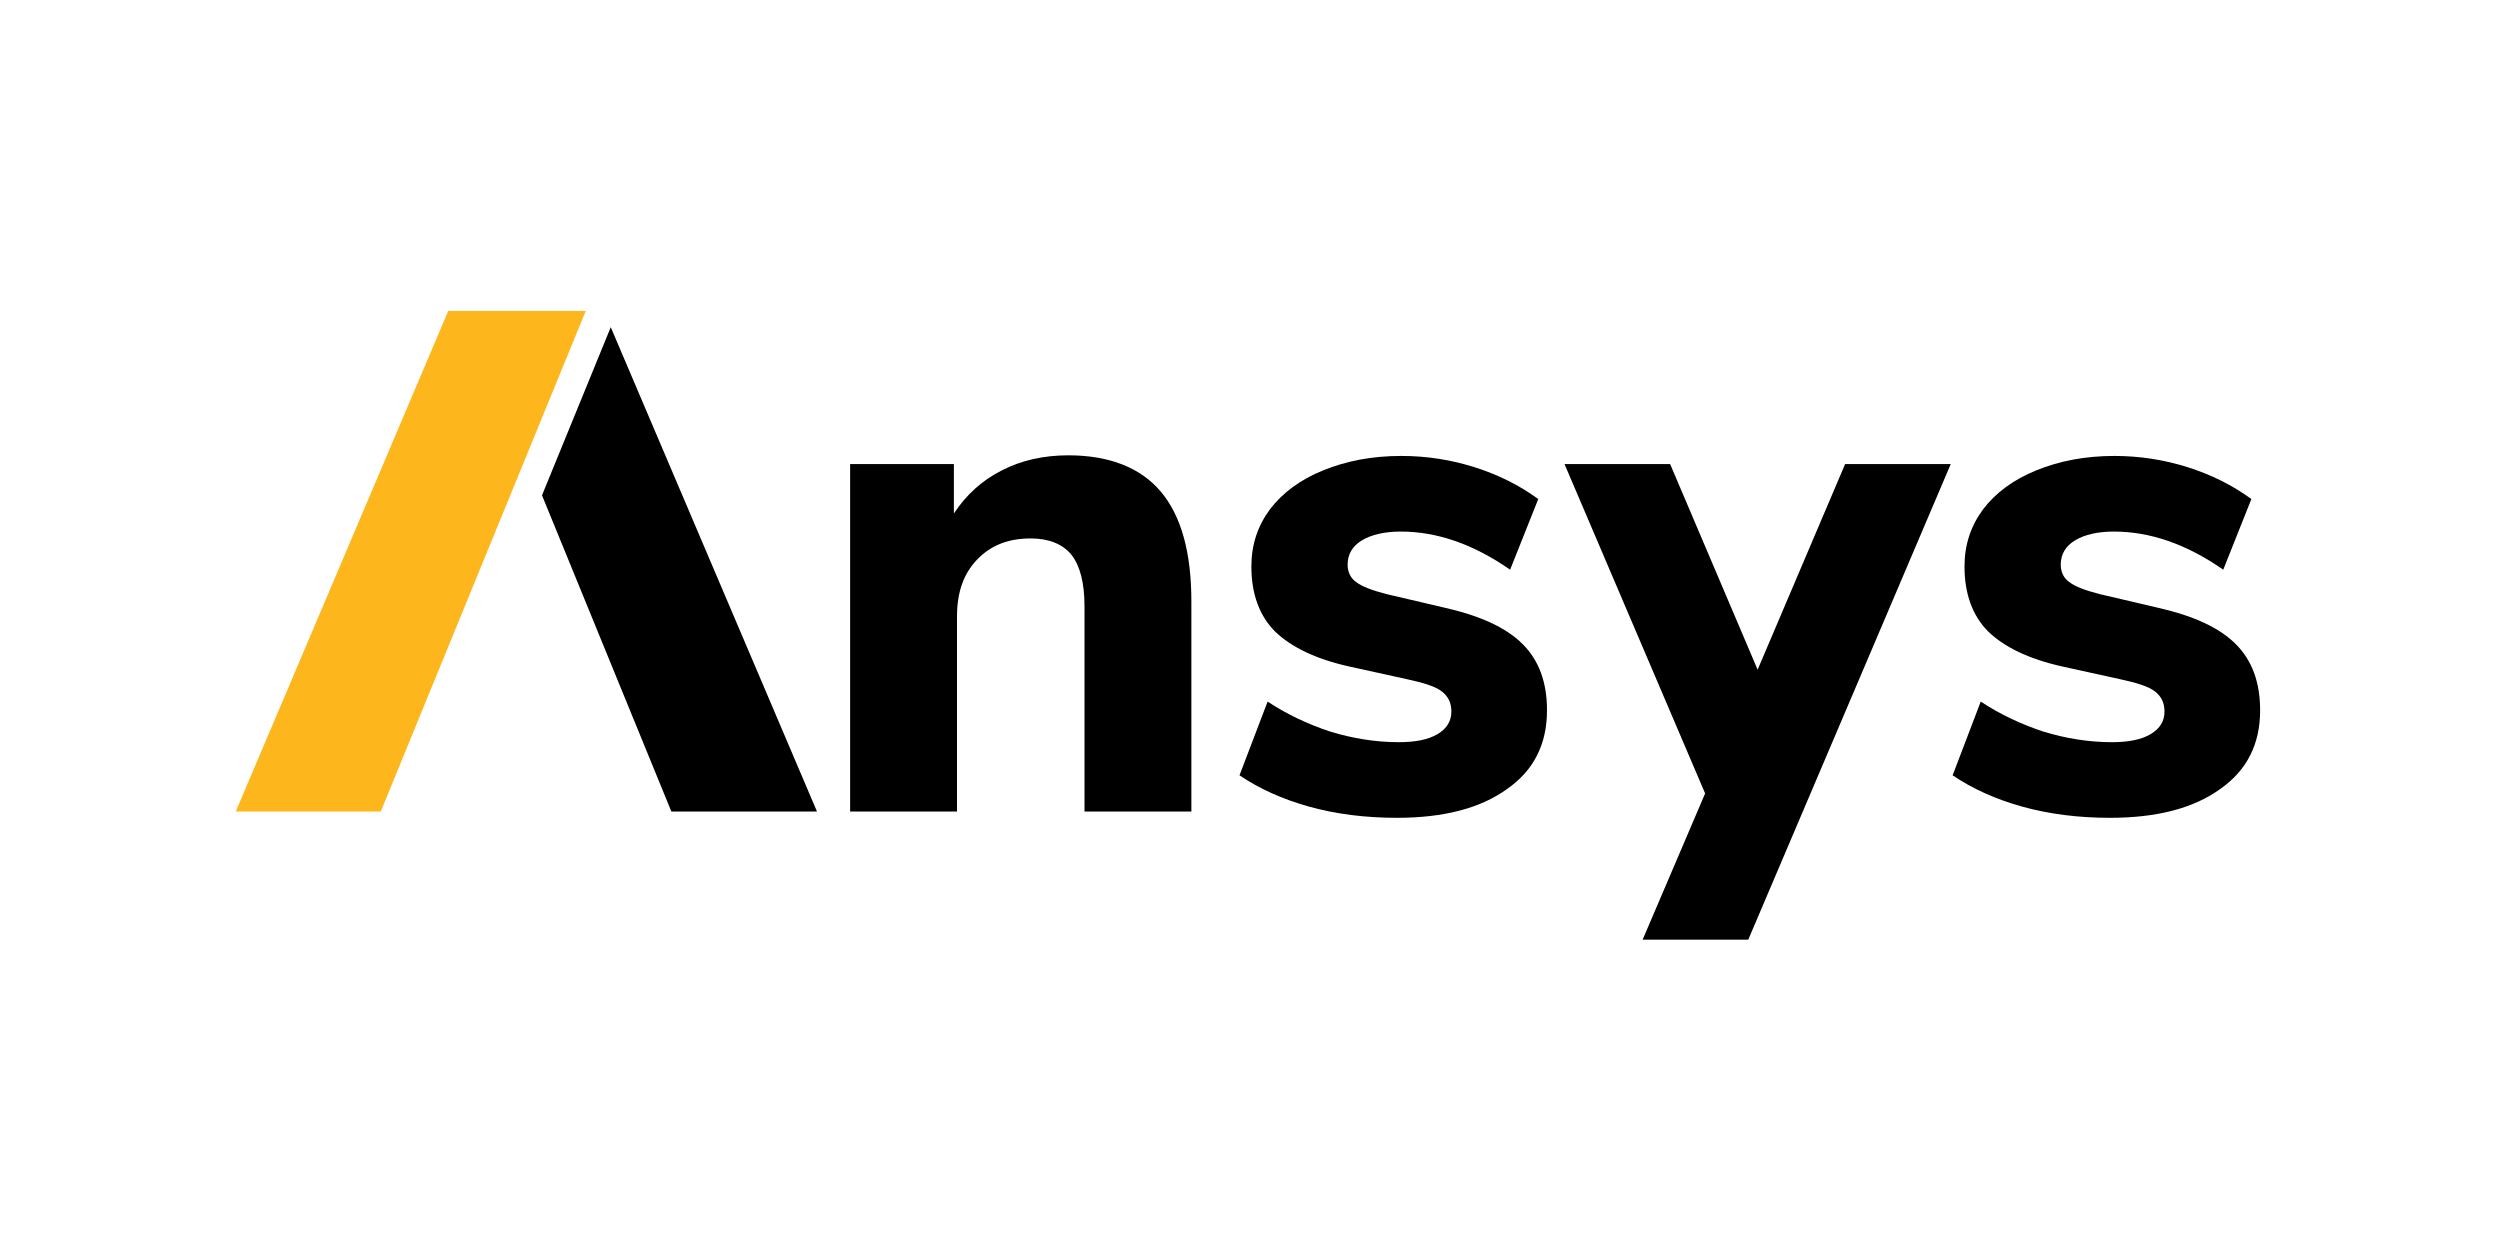
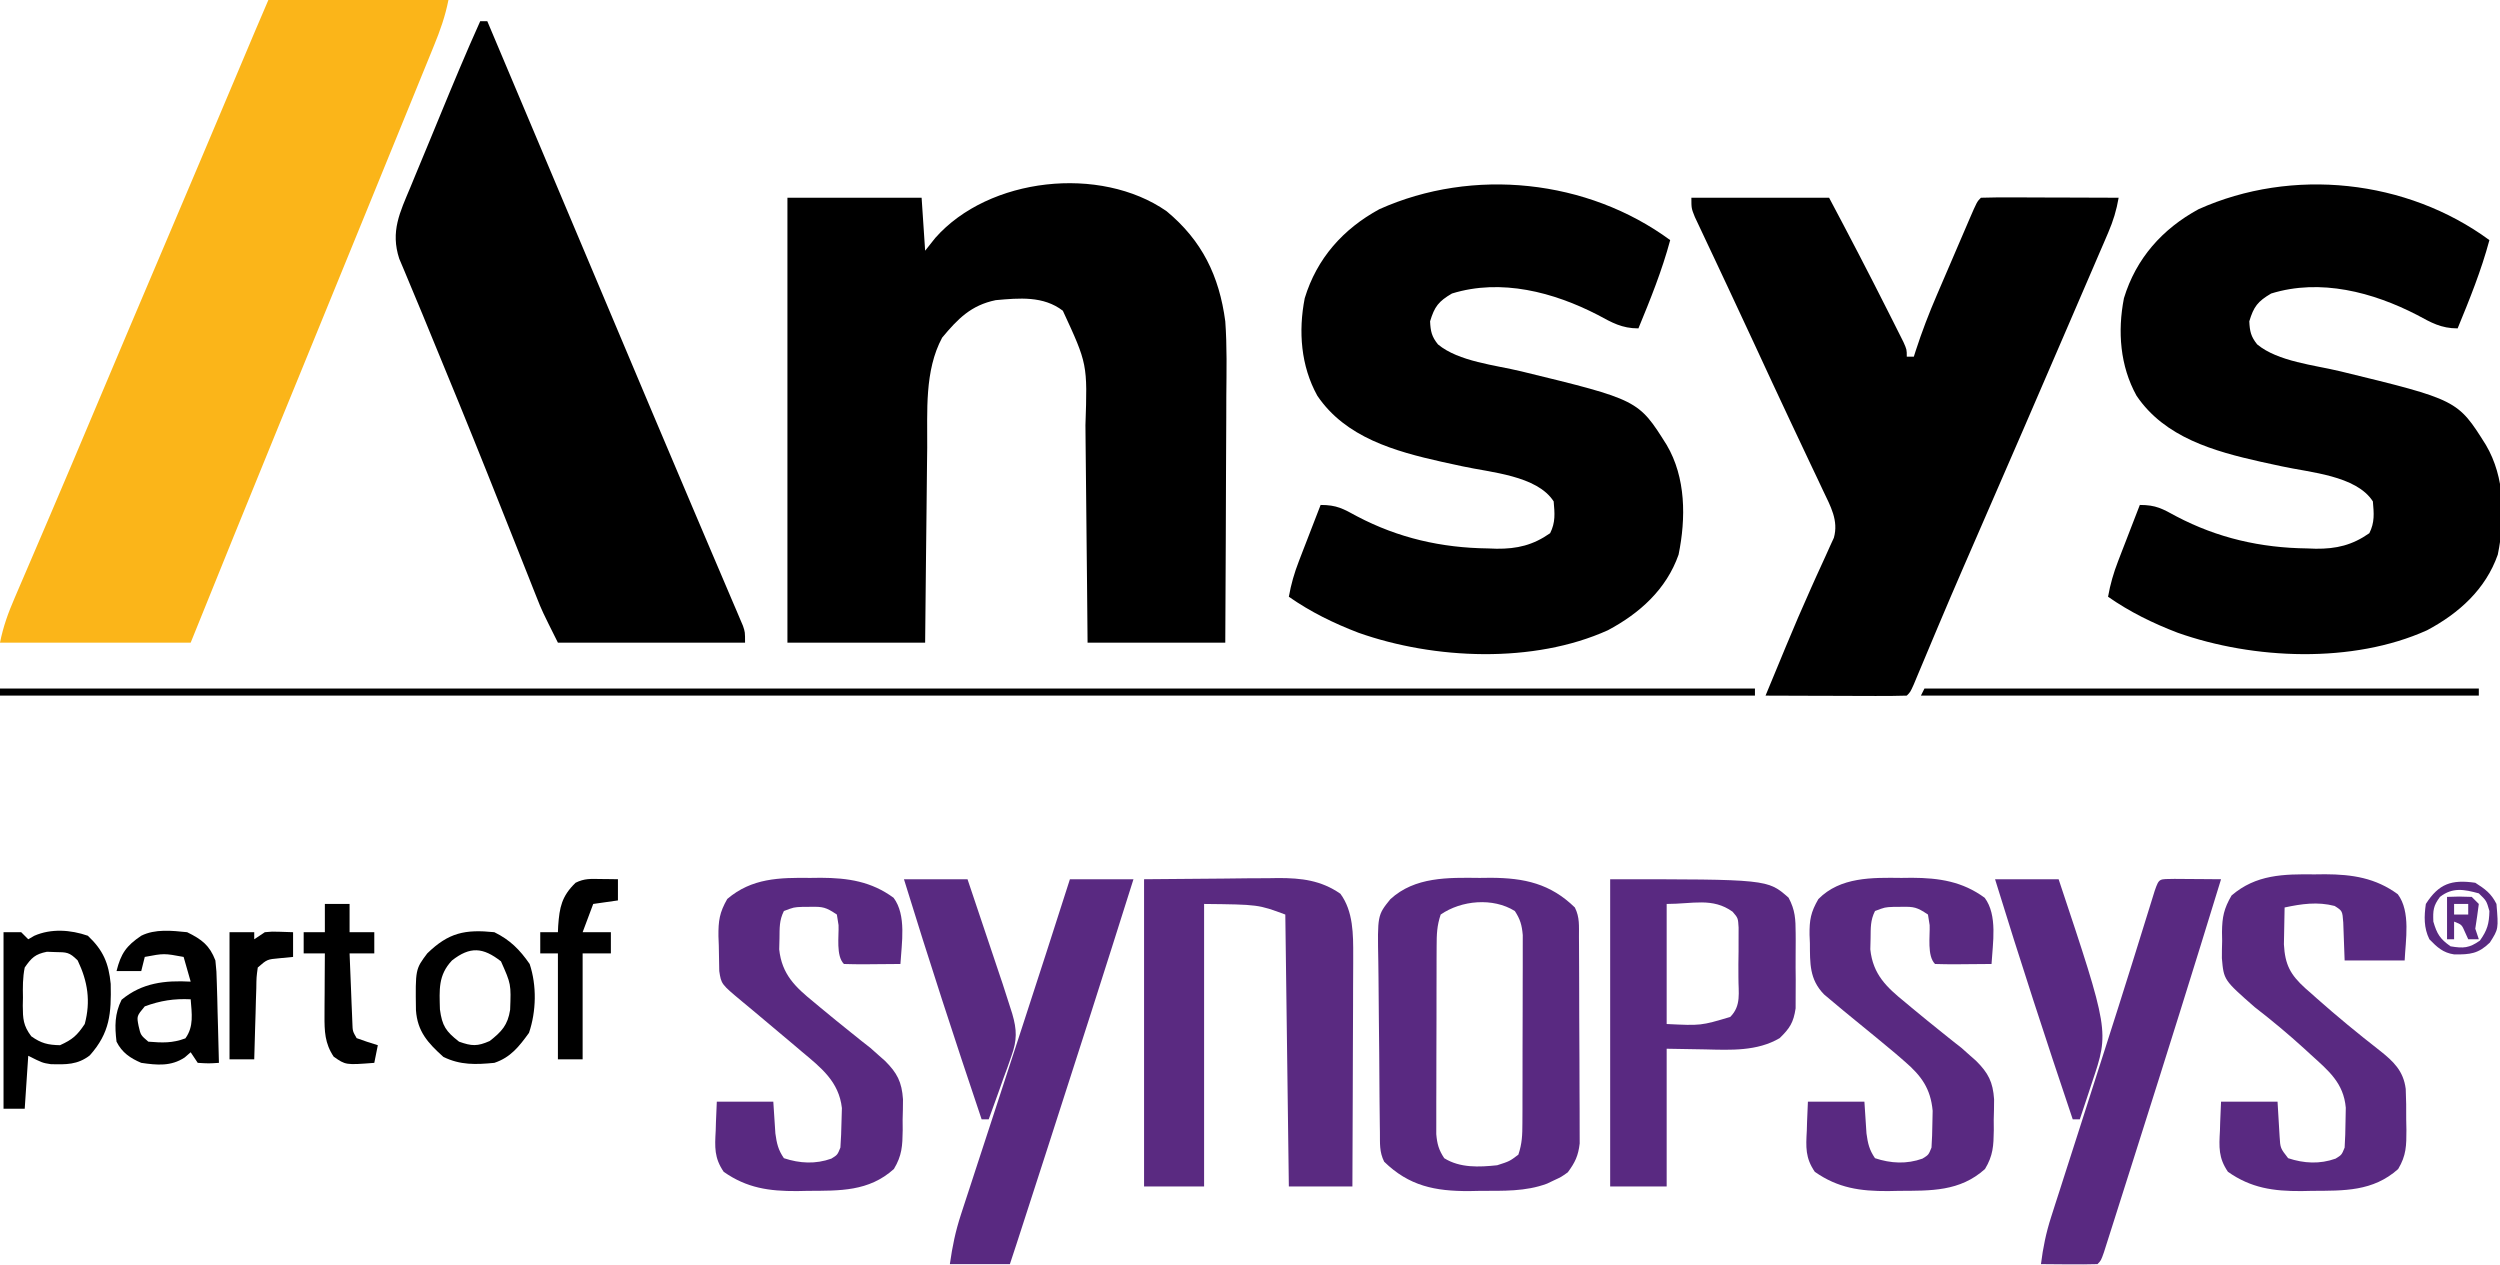
- <svg xmlns="http://www.w3.org/2000/svg" version="1.1" id="Layer_1" x="0px" y="0px" viewBox="0 0 400 200" style="enable-background:new 0 0 400 200;" xml:space="preserve">
-   <style type="text/css">
- 	.st0{fill:#FDB61B;}
- </style>
-   <g id="Ansys_Logo_Blk_Screen_00000055667838048801124960000008909429316679592099_">
-     <g>
-       <g>
-         <path d="M185.72,78.65c3.3,3.9,4.9,9.8,4.9,17.6v33.6h-17.1v-32.8c0-3.8-0.7-6.5-2.1-8.3c-1.4-1.7-3.6-2.6-6.5-2.6     c-3.6,0-6.4,1.1-8.6,3.4c-2.2,2.3-3.2,5.3-3.2,9.1v31.2h-17.1v-55.6h16.6v7.9c2-3,4.5-5.3,7.7-6.9c3.1-1.6,6.7-2.4,10.6-2.4     C177.52,72.85,182.52,74.85,185.72,78.65" />
-         <path d="M209.42,129.05c-4.3-1.2-8-2.9-11.1-5l4.5-11.8c3,2,6.4,3.6,10,4.8c3.6,1.1,7.3,1.7,11,1.7c2.6,0,4.7-0.4,6.2-1.3     c1.5-0.9,2.2-2.1,2.2-3.6c0-1.4-0.5-2.4-1.5-3.2s-2.9-1.4-5.7-2l-9.1-2c-5.4-1.2-9.3-3.1-11.9-5.6c-2.5-2.5-3.8-6-3.8-10.4     c0-3.5,1-6.5,3-9.2c2-2.6,4.8-4.7,8.5-6.2c3.7-1.5,7.8-2.3,12.5-2.3c4,0,7.9,0.6,11.7,1.8c3.8,1.2,7.2,2.9,10.2,5.1l-4.5,11.3     c-5.9-4.1-11.7-6.1-17.5-6.1c-2.6,0-4.7,0.5-6.2,1.4s-2.3,2.2-2.3,3.9c0,1.2,0.5,2.2,1.4,2.8c0.9,0.7,2.5,1.3,4.8,1.9l9.4,2.2     c5.7,1.3,9.8,3.2,12.4,5.8s3.9,6.1,3.9,10.6c0,5.4-2.1,9.6-6.4,12.6c-4.3,3.1-10.2,4.6-17.6,4.6     C218.42,130.85,213.72,130.25,209.42,129.05" />
-         <path d="M323.52,129.05c-4.3-1.2-8-2.9-11.1-5l4.5-11.8c3,2,6.4,3.6,10,4.8c3.6,1.1,7.3,1.7,11,1.7c2.6,0,4.7-0.4,6.2-1.3     c1.5-0.9,2.2-2.1,2.2-3.6c0-1.4-0.5-2.4-1.5-3.2s-2.9-1.4-5.7-2l-9.1-2c-5.4-1.2-9.3-3.1-11.9-5.6c-2.5-2.5-3.8-6-3.8-10.4     c0-3.5,1-6.5,3-9.2c2-2.6,4.8-4.7,8.5-6.2s7.8-2.3,12.5-2.3c4,0,7.9,0.6,11.7,1.8c3.8,1.2,7.2,2.9,10.2,5.1l-4.5,11.3     c-5.9-4.1-11.7-6.1-17.5-6.1c-2.6,0-4.7,0.5-6.2,1.4s-2.3,2.2-2.3,3.9c0,1.2,0.5,2.2,1.4,2.8c0.9,0.7,2.5,1.3,4.8,1.9l9.4,2.2     c5.7,1.3,9.8,3.2,12.4,5.8s3.9,6.1,3.9,10.6c0,5.4-2.1,9.6-6.4,12.6c-4.3,3.1-10.2,4.6-17.6,4.6     C332.52,130.85,327.82,130.25,323.52,129.05" />
-       </g>
-       <g>
-         <polygon class="st0" points="71.72,49.75 37.72,129.85 60.92,129.85 93.72,49.75    " />
-         <polygon points="97.72,52.35 86.72,79.25 107.42,129.85 130.72,129.85    " />
-       </g>
-       <polygon points="295.22,74.25 281.22,107.15 267.22,74.25 250.32,74.25 272.82,126.95 262.82,150.35 279.72,150.35 312.12,74.25      " />
-     </g>
-   </g>
+ <svg xmlns="http://www.w3.org/2000/svg" version="1.1" width="708" height="358">
+   <path d="M0 0 C10.033 8.305 14.908 18.303 16.625 31.188 C17.136 38.231 16.976 45.307 16.918 52.363 C16.912 54.385 16.908 56.407 16.905 58.428 C16.894 63.707 16.864 68.986 16.831 74.264 C16.795 80.62 16.781 86.977 16.764 93.333 C16.735 102.951 16.677 112.569 16.625 122.188 C3.755 122.188 -9.115 122.188 -22.375 122.188 C-22.424 116.757 -22.473 111.326 -22.523 105.73 C-22.559 102.271 -22.595 98.812 -22.633 95.354 C-22.693 89.874 -22.751 84.395 -22.797 78.915 C-22.834 74.493 -22.88 70.071 -22.933 65.649 C-22.951 63.97 -22.967 62.29 -22.978 60.611 C-22.399 43.272 -22.399 43.272 -29.375 28.188 C-34.899 23.938 -41.738 24.595 -48.375 25.188 C-55.391 26.633 -59.11 30.47 -63.562 35.812 C-68.595 45.183 -67.711 56.637 -67.789 67.012 C-67.808 68.61 -67.827 70.209 -67.848 71.807 C-67.899 75.978 -67.939 80.149 -67.976 84.319 C-68.023 89.343 -68.085 94.367 -68.144 99.391 C-68.231 106.989 -68.302 114.588 -68.375 122.188 C-81.245 122.188 -94.115 122.188 -107.375 122.188 C-107.375 80.608 -107.375 39.028 -107.375 -3.812 C-94.835 -3.812 -82.295 -3.812 -69.375 -3.812 C-68.88 3.612 -68.88 3.612 -68.375 11.188 C-67.426 9.991 -66.478 8.795 -65.5 7.562 C-50.323 -9.618 -18.766 -13.059 0 0 Z " fill="#000000" transform="translate(330.375,59.8125)" />
+   <path d="M0 0 C16.83 0 33.66 0 51 0 C50.075 4.623 48.665 8.629 46.887 12.953 C46.566 13.744 46.244 14.535 45.913 15.35 C44.842 17.985 43.765 20.618 42.688 23.25 C41.924 25.124 41.161 26.999 40.398 28.874 C38.356 33.89 36.308 38.903 34.259 43.917 C32.188 48.988 30.122 54.06 28.055 59.133 C21.493 75.231 14.917 91.323 8.328 107.41 C6.823 111.086 5.318 114.762 3.812 118.438 C3.449 119.325 3.086 120.212 2.712 121.126 C-5.586 141.393 -13.795 161.695 -22 182 C-39.82 182 -57.64 182 -76 182 C-75.085 177.426 -73.688 173.578 -71.852 169.344 C-71.528 168.586 -71.204 167.828 -70.87 167.048 C-70.164 165.399 -69.457 163.751 -68.747 162.104 C-67.207 158.531 -65.678 154.953 -64.148 151.376 C-63.339 149.482 -62.528 147.589 -61.717 145.696 C-57.674 136.253 -53.679 126.79 -49.69 117.323 C-42.979 101.398 -36.239 85.486 -29.472 69.585 C-22.669 53.596 -15.907 37.59 -9.154 21.58 C-8.765 20.658 -8.376 19.736 -7.976 18.786 C-7.251 17.069 -6.527 15.351 -5.803 13.633 C-5.477 12.86 -5.151 12.087 -4.815 11.291 C-4.396 10.296 -4.396 10.296 -3.968 9.281 C-2.654 6.184 -1.325 3.092 0 0 Z " fill="#FBB519" transform="translate(76,0)" />
+   <path d="M0 0 C-2.311 8.617 -5.608 16.767 -9 25 C-13.71 25 -16.486 23.357 -20.5 21.188 C-32.998 14.747 -47.843 10.803 -61.812 15.125 C-65.598 17.352 -66.743 18.811 -68 23 C-67.868 25.831 -67.544 27.323 -65.77 29.531 C-59.885 34.416 -49.482 35.389 -42.165 37.167 C-9.01 45.243 -9.01 45.243 -1 58 C4.462 67.25 4.479 78.743 2.375 89.066 C-1.072 98.898 -8.646 105.701 -17.66 110.492 C-38.671 119.978 -66.769 118.809 -88.293 111.188 C-95.327 108.491 -101.812 105.314 -108 101 C-107.377 97.462 -106.447 94.267 -105.152 90.918 C-104.616 89.521 -104.616 89.521 -104.068 88.096 C-103.695 87.136 -103.322 86.176 -102.938 85.188 C-102.56 84.208 -102.183 83.229 -101.795 82.221 C-100.867 79.812 -99.935 77.406 -99 75 C-94.403 75 -92.62 76.074 -88.625 78.25 C-76.975 84.369 -64.757 87.158 -51.625 87.312 C-50.813 87.342 -50.001 87.371 -49.164 87.4 C-43.347 87.461 -38.82 86.383 -34 83 C-32.454 79.908 -32.706 77.406 -33 74 C-37.696 66.65 -50.978 65.793 -58.837 64.058 C-60.797 63.628 -62.759 63.205 -64.721 62.781 C-77.961 59.808 -91.946 55.911 -99.938 44.062 C-104.6 35.639 -105.339 25.841 -103.5 16.445 C-100.079 5.212 -92.661 -3.153 -82.375 -8.75 C-55.876 -20.648 -23.419 -17.209 0 0 Z " fill="#000000" transform="translate(705,68)" />
+   <path d="M0 0 C-2.311 8.617 -5.608 16.767 -9 25 C-13.71 25 -16.486 23.357 -20.5 21.188 C-32.998 14.747 -47.843 10.803 -61.812 15.125 C-65.598 17.352 -66.743 18.811 -68 23 C-67.868 25.831 -67.544 27.323 -65.77 29.531 C-59.885 34.416 -49.482 35.389 -42.165 37.167 C-9.01 45.243 -9.01 45.243 -1 58 C4.462 67.25 4.479 78.743 2.375 89.066 C-1.072 98.898 -8.646 105.701 -17.66 110.492 C-38.671 119.978 -66.769 118.809 -88.293 111.188 C-95.327 108.491 -101.812 105.314 -108 101 C-107.377 97.462 -106.447 94.267 -105.152 90.918 C-104.616 89.521 -104.616 89.521 -104.068 88.096 C-103.695 87.136 -103.322 86.176 -102.938 85.188 C-102.56 84.208 -102.183 83.229 -101.795 82.221 C-100.867 79.812 -99.935 77.406 -99 75 C-94.403 75 -92.62 76.074 -88.625 78.25 C-76.975 84.369 -64.757 87.158 -51.625 87.312 C-50.813 87.342 -50.001 87.371 -49.164 87.4 C-43.347 87.461 -38.82 86.383 -34 83 C-32.454 79.908 -32.706 77.406 -33 74 C-37.696 66.65 -50.978 65.793 -58.837 64.058 C-60.797 63.628 -62.759 63.205 -64.721 62.781 C-77.961 59.808 -91.946 55.911 -99.938 44.062 C-104.6 35.639 -105.339 25.841 -103.5 16.445 C-100.079 5.212 -92.661 -3.153 -82.375 -8.75 C-55.876 -20.648 -23.419 -17.209 0 0 Z " fill="#000000" transform="translate(473,68)" />
+   <path d="M0 0 C12.87 0 25.74 0 39 0 C44.65 10.635 50.213 21.304 55.625 32.062 C56.158 33.115 56.69 34.168 57.239 35.252 C57.73 36.232 58.221 37.213 58.727 38.223 C59.166 39.097 59.605 39.971 60.057 40.871 C61 43 61 43 61 45 C61.66 45 62.32 45 63 45 C63.176 44.449 63.351 43.898 63.532 43.33 C65.286 37.93 67.287 32.71 69.539 27.5 C69.865 26.738 70.192 25.976 70.528 25.192 C71.21 23.601 71.894 22.011 72.58 20.422 C73.634 17.98 74.68 15.535 75.727 13.09 C76.393 11.539 77.059 9.988 77.727 8.438 C78.04 7.705 78.354 6.973 78.677 6.219 C80.884 1.116 80.884 1.116 82 0 C84.884 -0.089 87.745 -0.115 90.629 -0.098 C91.925 -0.096 91.925 -0.096 93.248 -0.093 C96.019 -0.088 98.791 -0.075 101.562 -0.062 C103.437 -0.057 105.311 -0.053 107.186 -0.049 C111.79 -0.038 116.395 -0.021 121 0 C120.393 3.526 119.462 6.584 118.048 9.867 C117.641 10.819 117.234 11.771 116.815 12.751 C116.368 13.782 115.921 14.813 115.461 15.875 C114.757 17.514 114.757 17.514 114.04 19.185 C112.757 22.17 111.47 25.152 110.181 28.134 C109.101 30.635 108.024 33.137 106.948 35.64 C98.326 55.684 89.645 75.703 80.929 95.707 C80.04 97.75 79.151 99.793 78.262 101.836 C77.835 102.817 77.408 103.798 76.968 104.809 C74.591 110.287 72.242 115.776 69.924 121.278 C69.165 123.081 69.165 123.081 68.39 124.92 C67.409 127.252 66.431 129.586 65.455 131.921 C65.017 132.964 64.579 134.006 64.128 135.081 C63.741 136.008 63.353 136.935 62.954 137.891 C62 140 62 140 61 141 C58.043 141.089 55.109 141.115 52.152 141.098 C50.823 141.096 50.823 141.096 49.466 141.093 C46.623 141.088 43.78 141.075 40.938 141.062 C39.015 141.057 37.092 141.053 35.17 141.049 C30.447 141.038 25.723 141.021 21 141 C22.455 137.478 23.915 133.957 25.375 130.438 C25.818 129.366 26.261 128.294 26.718 127.19 C29.05 121.58 31.428 116 33.926 110.461 C34.389 109.428 34.852 108.395 35.329 107.33 C36.221 105.349 37.124 103.373 38.039 101.402 C38.442 100.502 38.846 99.603 39.262 98.676 C39.622 97.891 39.983 97.107 40.354 96.298 C41.734 91.39 39.385 87.341 37.297 82.934 C36.455 81.144 36.455 81.144 35.595 79.318 C34.98 78.024 34.365 76.731 33.75 75.438 C33.114 74.09 32.479 72.741 31.844 71.393 C30.537 68.617 29.227 65.841 27.917 63.067 C24.526 55.882 21.194 48.669 17.856 41.459 C15.329 36.005 12.795 30.555 10.233 25.118 C9.01 22.519 7.79 19.918 6.571 17.317 C5.986 16.074 5.4 14.831 4.811 13.589 C3.998 11.873 3.192 10.153 2.387 8.434 C1.925 7.454 1.463 6.475 0.987 5.467 C0 3 0 3 0 0 Z " fill="#000000" transform="translate(479,56)" />
+   <path d="M0 0 C0.66 0 1.32 0 2 0 C11.01 21.329 20.019 42.659 29 64 C34.364 76.746 39.736 89.488 45.116 102.227 C46.305 105.044 47.493 107.86 48.681 110.677 C52.462 119.639 56.251 128.598 60.064 137.547 C61.846 141.73 63.623 145.915 65.401 150.101 C66.254 152.107 67.11 154.112 67.967 156.116 C69.153 158.891 70.333 161.668 71.512 164.445 C71.867 165.271 72.222 166.097 72.588 166.948 C72.908 167.705 73.228 168.462 73.557 169.243 C73.838 169.9 74.118 170.557 74.407 171.234 C75 173 75 173 75 176 C57.51 176 40.02 176 22 176 C17.501 167.002 17.501 167.002 15.964 163.121 C15.615 162.245 15.266 161.369 14.906 160.466 C14.54 159.538 14.174 158.609 13.797 157.652 C13.402 156.659 13.007 155.665 12.599 154.642 C11.753 152.513 10.907 150.383 10.064 148.253 C7.834 142.626 5.593 137.004 3.352 131.383 C2.675 129.686 2.675 129.686 1.985 127.955 C-3.158 115.07 -8.428 102.238 -13.721 89.414 C-14.592 87.299 -15.46 85.182 -16.327 83.065 C-17.459 80.304 -18.61 77.553 -19.774 74.806 C-20.332 73.469 -20.889 72.131 -21.445 70.793 C-21.938 69.627 -22.43 68.46 -22.938 67.259 C-25.451 59.549 -22.77 54.171 -19.766 47.012 C-19.331 45.954 -18.897 44.896 -18.449 43.806 C-17.059 40.429 -15.655 37.058 -14.25 33.688 C-13.319 31.431 -12.39 29.174 -11.461 26.916 C-7.742 17.898 -4.011 8.893 0 0 Z " fill="#000000" transform="translate(136,6)" />
+   <path d="M0 0 C7.425 -0.062 14.85 -0.124 22.5 -0.188 C24.829 -0.215 27.157 -0.242 29.557 -0.27 C31.423 -0.279 33.29 -0.287 35.156 -0.293 C36.109 -0.308 37.061 -0.324 38.042 -0.339 C44.546 -0.342 50.086 0.289 55.594 4.104 C59.266 9.056 59.248 15.69 59.227 21.609 C59.227 22.323 59.228 23.036 59.228 23.771 C59.227 26.097 59.211 28.423 59.195 30.75 C59.192 32.375 59.189 34 59.187 35.626 C59.179 39.88 59.16 44.135 59.137 48.389 C59.117 52.74 59.108 57.091 59.098 61.441 C59.076 69.961 59.041 78.48 59 87 C53.06 87 47.12 87 41 87 C40.67 61.59 40.34 36.18 40 10 C32.36 7.164 32.36 7.164 17 7 C17 33.4 17 59.8 17 87 C11.39 87 5.78 87 0 87 C0 58.29 0 29.58 0 0 Z " fill="#5A2A81" transform="translate(324,249)" />
+   <path d="M0 0 C1.024 -0.012 2.048 -0.023 3.104 -0.035 C12.645 0.001 20.006 1.616 26.938 8.375 C28.353 11.206 28.08 13.599 28.099 16.765 C28.106 17.748 28.106 17.748 28.114 18.751 C28.128 20.924 28.135 23.097 28.141 25.27 C28.146 26.779 28.152 28.289 28.158 29.799 C28.168 32.967 28.174 36.136 28.178 39.304 C28.183 43.359 28.207 47.414 28.236 51.47 C28.254 54.59 28.26 57.71 28.261 60.83 C28.264 62.325 28.272 63.82 28.285 65.314 C28.302 67.409 28.3 69.502 28.294 71.597 C28.299 73.383 28.299 73.383 28.305 75.206 C27.9 78.7 27.012 80.565 24.938 83.375 C23.07 84.703 23.07 84.703 21.062 85.625 C20.405 85.94 19.748 86.254 19.07 86.578 C12.941 88.868 6.638 88.594 0.188 88.625 C-0.859 88.646 -1.906 88.666 -2.984 88.688 C-12.666 88.736 -20.02 87.241 -27.062 80.375 C-28.472 77.557 -28.229 75.169 -28.271 72.017 C-28.281 71.365 -28.291 70.712 -28.301 70.04 C-28.331 67.877 -28.352 65.714 -28.371 63.551 C-28.378 62.811 -28.384 62.071 -28.391 61.309 C-28.424 57.392 -28.448 53.474 -28.468 49.556 C-28.485 46.319 -28.52 43.083 -28.57 39.846 C-28.63 35.934 -28.661 32.022 -28.671 28.11 C-28.679 26.622 -28.698 25.135 -28.727 23.647 C-28.972 10.563 -28.972 10.563 -25.312 6.027 C-18.361 -0.355 -8.946 -0.102 0 0 Z M-11.062 10.375 C-12.138 13.602 -12.196 15.949 -12.208 19.344 C-12.214 20.572 -12.221 21.8 -12.227 23.065 C-12.229 24.407 -12.23 25.748 -12.23 27.09 C-12.234 28.466 -12.237 29.842 -12.241 31.218 C-12.247 34.103 -12.248 36.987 -12.248 39.871 C-12.248 43.564 -12.261 47.257 -12.279 50.951 C-12.29 53.793 -12.292 56.635 -12.291 59.477 C-12.292 60.839 -12.297 62.2 -12.305 63.562 C-12.314 65.467 -12.31 67.372 -12.305 69.277 C-12.307 70.361 -12.308 71.444 -12.31 72.56 C-12.061 75.388 -11.606 77.015 -10.062 79.375 C-5.578 82.178 -0.17 81.913 4.938 81.375 C8.443 80.252 8.443 80.252 10.938 78.375 C12.013 75.148 12.071 72.801 12.083 69.406 C12.089 68.178 12.096 66.95 12.102 65.685 C12.104 64.343 12.105 63.002 12.105 61.66 C12.109 60.284 12.112 58.908 12.116 57.532 C12.122 54.647 12.123 51.763 12.123 48.879 C12.123 45.186 12.136 41.493 12.154 37.799 C12.165 34.957 12.167 32.115 12.166 29.273 C12.167 27.911 12.172 26.55 12.18 25.188 C12.189 23.283 12.185 21.378 12.18 19.473 C12.182 18.389 12.183 17.306 12.185 16.19 C11.936 13.362 11.481 11.735 9.938 9.375 C3.739 5.501 -5.229 6.336 -11.062 10.375 Z " fill="#592981" transform="translate(419.0625,248.625)" />
+   <path d="M0 0 C0.981 -0.012 1.962 -0.023 2.973 -0.035 C10.664 -0.004 17.27 1.002 23.562 5.625 C27.261 10.565 25.75 18.68 25.5 24.375 C19.89 24.375 14.28 24.375 8.5 24.375 C8.37 20.794 8.24 17.214 8.109 13.633 C7.864 10.334 7.864 10.334 5.668 8.941 C0.847 7.682 -3.711 8.348 -8.5 9.375 C-8.554 11.604 -8.593 13.833 -8.625 16.062 C-8.648 17.304 -8.671 18.545 -8.695 19.824 C-8.379 25.578 -6.899 28.383 -2.616 32.269 C-1.847 32.94 -1.847 32.94 -1.062 33.625 C-0.532 34.1 -0.001 34.574 0.545 35.063 C6.332 40.197 12.313 45.111 18.414 49.867 C22.328 52.972 25.15 55.614 25.802 60.761 C25.94 63.638 25.958 66.494 25.938 69.375 C25.967 70.852 25.967 70.852 25.998 72.359 C25.995 76.808 25.976 79.58 23.656 83.453 C16.495 89.836 8.3 89.579 -0.75 89.625 C-1.749 89.646 -2.748 89.666 -3.777 89.688 C-11.677 89.729 -17.992 88.838 -24.543 84.238 C-27.255 80.27 -27.068 77.245 -26.812 72.562 C-26.779 71.38 -26.779 71.38 -26.744 70.174 C-26.686 68.24 -26.596 66.307 -26.5 64.375 C-21.22 64.375 -15.94 64.375 -10.5 64.375 C-10.207 69.307 -10.207 69.307 -9.914 74.238 C-9.714 77.532 -9.714 77.532 -7.5 80.375 C-3.021 81.868 1.492 82.096 5.938 80.5 C7.659 79.444 7.659 79.444 8.5 77.375 C8.651 74.922 8.731 72.516 8.75 70.062 C8.789 68.088 8.789 68.088 8.828 66.074 C8.206 59.065 3.952 55.61 -1 51.125 C-1.62 50.555 -2.24 49.985 -2.879 49.398 C-7.433 45.247 -12.121 41.336 -17 37.57 C-25.73 29.904 -25.73 29.904 -26.262 23.746 C-26.268 22.101 -26.243 20.456 -26.188 18.812 C-26.202 17.988 -26.217 17.164 -26.232 16.314 C-26.175 12.054 -25.701 9.721 -23.52 5.973 C-16.599 0.019 -8.801 -0.104 0 0 Z " fill="#592981" transform="translate(655.5,247.625)" />
+   <path d="M0 0 C0.981 -0.012 1.962 -0.023 2.973 -0.035 C10.664 -0.004 17.27 1.002 23.562 5.625 C27.266 10.572 25.836 18.501 25.5 24.375 C22.854 24.402 20.208 24.422 17.562 24.438 C16.808 24.446 16.053 24.454 15.275 24.463 C13.35 24.472 11.425 24.427 9.5 24.375 C7.206 22.081 8.106 16.486 7.977 13.379 C7.819 12.388 7.662 11.396 7.5 10.375 C4.354 8.278 3.588 8.122 0 8.188 C-1.16 8.197 -1.16 8.197 -2.344 8.207 C-4.683 8.302 -4.683 8.302 -7.5 9.375 C-8.831 12.037 -8.706 14.152 -8.75 17.125 C-8.776 18.151 -8.802 19.177 -8.828 20.234 C-8.086 27.335 -4.239 30.932 1 35.188 C1.62 35.706 2.24 36.224 2.879 36.759 C5.778 39.174 8.709 41.549 11.656 43.906 C12.595 44.659 13.533 45.412 14.5 46.188 C15.325 46.833 16.15 47.479 17 48.145 C17.825 48.881 18.65 49.617 19.5 50.375 C20.035 50.846 20.571 51.317 21.123 51.802 C24.581 55.237 25.897 57.795 26.227 62.695 C26.224 64.631 26.189 66.566 26.125 68.5 C26.135 69.964 26.135 69.964 26.145 71.457 C26.078 75.863 25.955 78.622 23.645 82.445 C16.521 88.855 8.281 88.579 -0.75 88.625 C-1.749 88.646 -2.748 88.666 -3.777 88.688 C-11.677 88.729 -17.992 87.838 -24.543 83.238 C-27.255 79.27 -27.068 76.245 -26.812 71.562 C-26.779 70.38 -26.779 70.38 -26.744 69.174 C-26.686 67.24 -26.596 65.307 -26.5 63.375 C-21.22 63.375 -15.94 63.375 -10.5 63.375 C-10.305 66.37 -10.109 69.365 -9.914 72.359 C-9.522 75.216 -9.124 77.011 -7.5 79.375 C-3.021 80.868 1.492 81.096 5.938 79.5 C7.659 78.444 7.659 78.444 8.5 76.375 C8.676 73.963 8.767 71.543 8.812 69.125 C8.85 67.82 8.887 66.516 8.926 65.172 C8.086 57.685 3.026 53.749 -2.438 49.188 C-3.419 48.351 -3.419 48.351 -4.421 47.499 C-7.7 44.711 -11.004 41.953 -14.305 39.191 C-14.896 38.695 -15.488 38.198 -16.098 37.686 C-17.216 36.75 -18.337 35.817 -19.463 34.89 C-25.239 30.071 -25.239 30.071 -25.806 26.385 C-25.877 23.944 -25.921 21.505 -25.938 19.062 C-25.97 18.22 -26.003 17.378 -26.037 16.51 C-26.075 12.153 -25.749 9.808 -23.535 5.957 C-16.579 0.04 -8.813 -0.104 0 0 Z " fill="#592981" transform="translate(229.5,248.625)" />
+   <path d="M0 0 C0.981 -0.012 1.962 -0.023 2.973 -0.035 C10.664 -0.004 17.27 1.002 23.562 5.625 C27.266 10.572 25.836 18.501 25.5 24.375 C22.854 24.402 20.208 24.422 17.562 24.438 C16.808 24.446 16.053 24.454 15.275 24.463 C13.35 24.472 11.425 24.427 9.5 24.375 C7.206 22.081 8.106 16.486 7.977 13.379 C7.819 12.388 7.662 11.396 7.5 10.375 C4.354 8.278 3.588 8.122 0 8.188 C-1.16 8.197 -1.16 8.197 -2.344 8.207 C-4.683 8.302 -4.683 8.302 -7.5 9.375 C-8.831 12.037 -8.706 14.152 -8.75 17.125 C-8.776 18.151 -8.802 19.177 -8.828 20.234 C-8.086 27.335 -4.239 30.932 1 35.188 C1.62 35.706 2.24 36.224 2.879 36.759 C5.778 39.174 8.709 41.549 11.656 43.906 C12.595 44.659 13.533 45.412 14.5 46.188 C15.325 46.833 16.15 47.479 17 48.145 C17.825 48.881 18.65 49.617 19.5 50.375 C20.035 50.846 20.571 51.317 21.123 51.802 C24.581 55.237 25.897 57.795 26.227 62.695 C26.224 64.631 26.189 66.566 26.125 68.5 C26.135 69.964 26.135 69.964 26.145 71.457 C26.078 75.863 25.955 78.622 23.645 82.445 C16.521 88.855 8.281 88.579 -0.75 88.625 C-1.749 88.646 -2.748 88.666 -3.777 88.688 C-11.677 88.729 -17.992 87.838 -24.543 83.238 C-27.255 79.27 -27.068 76.245 -26.812 71.562 C-26.779 70.38 -26.779 70.38 -26.744 69.174 C-26.686 67.24 -26.596 65.307 -26.5 63.375 C-21.22 63.375 -15.94 63.375 -10.5 63.375 C-10.305 66.37 -10.109 69.365 -9.914 72.359 C-9.522 75.216 -9.124 77.011 -7.5 79.375 C-3.021 80.868 1.492 81.096 5.938 79.5 C7.659 78.444 7.659 78.444 8.5 76.375 C8.65 74.128 8.722 71.876 8.75 69.625 C8.789 67.807 8.789 67.807 8.828 65.953 C8.254 59.696 5.668 56.086 1 52.062 C-0.326 50.912 -0.326 50.912 -1.68 49.738 C-5.388 46.631 -9.125 43.563 -12.879 40.512 C-15.29 38.546 -17.69 36.574 -20.062 34.562 C-20.683 34.04 -21.303 33.518 -21.941 32.98 C-26.104 28.692 -25.896 24.193 -25.938 18.5 C-25.97 17.71 -26.003 16.92 -26.037 16.105 C-26.076 11.888 -25.701 9.72 -23.535 5.992 C-17.32 -0.312 -8.269 -0.098 0 0 Z " fill="#592981" transform="translate(538.5,248.625)" />
+   <path d="M0 0 C44.598 0 44.598 0 50.529 5.23 C52.41 8.772 52.517 11.308 52.531 15.312 C52.535 16.004 52.539 16.695 52.543 17.407 C52.546 18.863 52.538 20.319 52.521 21.774 C52.5 23.994 52.521 26.21 52.547 28.43 C52.544 29.849 52.539 31.268 52.531 32.688 C52.527 33.97 52.522 35.253 52.518 36.574 C51.912 40.583 50.884 42.195 48 45 C41.605 48.76 34.108 48.363 26.938 48.188 C23.328 48.126 19.719 48.064 16 48 C16 60.87 16 73.74 16 87 C10.72 87 5.44 87 0 87 C0 58.29 0 29.58 0 0 Z M16 7 C16 18.22 16 29.44 16 41 C25.69 41.476 25.69 41.476 34 39 C37.202 35.798 36.295 32.094 36.322 27.729 C36.317 25.914 36.317 25.914 36.312 24.062 C36.329 22.857 36.345 21.651 36.361 20.408 C36.362 19.254 36.363 18.099 36.363 16.91 C36.366 15.849 36.369 14.789 36.372 13.696 C36.218 10.994 36.218 10.994 34.665 9.193 C28.979 5.118 23.433 7 16 7 Z " fill="#592981" transform="translate(456,249)" />
+   <path d="M0 0 C5.94 0 11.88 0 18 0 C10.022 25.326 1.918 50.61 -6.25 75.875 C-6.488 76.611 -6.726 77.347 -6.971 78.105 C-8.569 83.047 -10.167 87.988 -11.766 92.93 C-11.975 93.578 -12.185 94.226 -12.401 94.894 C-12.989 96.71 -13.577 98.527 -14.165 100.343 C-14.662 101.88 -14.662 101.88 -15.17 103.447 C-15.773 105.301 -16.384 107.151 -17 109 C-22.61 109 -28.22 109 -34 109 C-33.259 103.812 -32.423 99.742 -30.826 94.857 C-30.606 94.179 -30.387 93.501 -30.16 92.803 C-29.435 90.571 -28.702 88.342 -27.969 86.113 C-27.453 84.531 -26.938 82.949 -26.423 81.367 C-25.064 77.192 -23.698 73.02 -22.33 68.848 C-20.974 64.708 -19.624 60.566 -18.273 56.424 C-16.691 51.571 -15.108 46.719 -13.522 41.867 C-8.967 27.927 -4.471 13.968 0 0 Z " fill="#592981" transform="translate(303,249)" />
+   <path d="M0 0 C1.582 0.007 3.164 0.019 4.746 0.035 C5.552 0.04 6.359 0.044 7.189 0.049 C9.188 0.061 11.186 0.079 13.184 0.098 C5.482 25.243 -2.39 50.333 -10.349 75.398 C-11.068 77.667 -11.787 79.936 -12.506 82.205 C-13.647 85.808 -14.791 89.41 -15.937 93.011 C-16.365 94.356 -16.792 95.702 -17.217 97.048 C-17.803 98.897 -18.392 100.745 -18.981 102.592 C-19.479 104.157 -19.479 104.157 -19.986 105.754 C-20.816 108.098 -20.816 108.098 -21.816 109.098 C-24.513 109.171 -27.183 109.19 -29.879 109.16 C-30.638 109.156 -31.396 109.151 -32.178 109.146 C-34.057 109.135 -35.937 109.117 -37.816 109.098 C-37.246 104.478 -36.372 100.23 -34.95 95.8 C-34.565 94.591 -34.179 93.382 -33.782 92.136 C-33.359 90.827 -32.935 89.517 -32.512 88.207 C-32.071 86.831 -31.631 85.455 -31.192 84.079 C-30.022 80.42 -28.846 76.762 -27.668 73.105 C-26.458 69.345 -25.254 65.583 -24.05 61.821 C-23.57 60.323 -23.091 58.825 -22.611 57.327 C-22.375 56.59 -22.139 55.853 -21.896 55.093 C-21.185 52.873 -20.474 50.653 -19.762 48.433 C-17.152 40.292 -14.56 32.145 -12.012 23.984 C-11.748 23.139 -11.484 22.294 -11.212 21.423 C-10.27 18.404 -9.329 15.385 -8.395 12.364 C-7.793 10.419 -7.188 8.475 -6.582 6.531 C-6.26 5.49 -5.938 4.449 -5.606 3.377 C-4.312 -0.359 -4.318 0.11 0 0 Z " fill="#592981" transform="translate(615.8164,248.9023)" />
+   <path d="M0 0 C164.01 0 328.02 0 497 0 C497 0.66 497 1.32 497 2 C332.99 2 168.98 2 0 2 C0 1.34 0 0.68 0 0 Z " fill="#000000" transform="translate(0,195)" />
+   <path d="M0 0 C5.94 0 11.88 0 18 0 C19.675 4.98 21.349 9.96 23.017 14.941 C23.584 16.633 24.153 18.325 24.722 20.016 C25.544 22.457 26.362 24.9 27.18 27.344 C27.432 28.09 27.684 28.836 27.944 29.605 C28.652 31.73 29.334 33.861 30 36 C30.223 36.695 30.445 37.39 30.674 38.106 C32.005 42.677 32.046 45.569 30.445 50.031 C29.894 51.617 29.894 51.617 29.332 53.234 C28.934 54.312 28.535 55.39 28.125 56.5 C27.539 58.163 27.539 58.163 26.941 59.859 C25.98 62.58 24.999 65.293 24 68 C23.34 68 22.68 68 22 68 C14.387 45.416 7.013 22.777 0 0 Z " fill="#592A81" transform="translate(256,249)" />
+   <path d="M0 0 C5.94 0 11.88 0 18 0 C32.349 43.048 32.349 43.048 27.5 57.438 C27.166 58.455 26.832 59.473 26.488 60.521 C25.668 63.018 24.838 65.51 24 68 C23.34 68 22.68 68 22 68 C14.387 45.416 7.013 22.777 0 0 Z " fill="#592982" transform="translate(565,249)" />
+   <path d="M0 0 C1.65 0 3.3 0 5 0 C5.66 0.66 6.32 1.32 7 2 C7.837 1.515 7.837 1.515 8.691 1.02 C13.469 -1.091 19.015 -0.69 23.875 1 C28.236 5.105 29.788 8.798 30.352 14.648 C30.531 22.974 30.143 28.473 24.438 34.875 C20.966 37.581 17.638 37.484 13.367 37.371 C11 37 11 37 7 35 C6.67 39.95 6.34 44.9 6 50 C4.02 50 2.04 50 0 50 C0 33.5 0 17 0 0 Z M6 10 C5.423 12.848 5.441 15.602 5.5 18.5 C5.485 19.259 5.469 20.019 5.453 20.801 C5.479 24.534 5.564 26.417 7.848 29.473 C10.661 31.469 12.553 31.93 16 32 C19.529 30.396 20.828 29.258 23 26 C24.718 19.568 23.861 13.962 21 8 C18.607 5.607 17.906 5.679 14.625 5.625 C13.854 5.597 13.083 5.568 12.289 5.539 C8.974 6.207 7.929 7.223 6 10 Z " fill="#000000" transform="translate(1,264)" />
+   <path d="M0 0 C4.145 2.036 6.358 3.714 8 8 C8.319 11.116 8.319 11.116 8.414 14.734 C8.453 16.03 8.491 17.325 8.531 18.66 C8.563 20.023 8.594 21.387 8.625 22.75 C8.663 24.129 8.702 25.508 8.742 26.887 C8.836 30.258 8.922 33.629 9 37 C6.125 37.188 6.125 37.188 3 37 C2.34 36.01 1.68 35.02 1 34 C0.441 34.486 -0.119 34.972 -0.695 35.473 C-4.56 38.034 -8.523 37.656 -13 37 C-16.109 35.673 -18.45 34.099 -20 31 C-20.523 26.639 -20.545 23.09 -18.562 19.125 C-12.777 14.327 -6.295 13.602 1 14 C0.34 11.69 -0.32 9.38 -1 7 C-6.555 5.973 -6.555 5.973 -12 7 C-12.33 8.32 -12.66 9.64 -13 11 C-15.31 11 -17.62 11 -20 11 C-18.759 6.036 -17.239 3.861 -13 1 C-9.053 -0.973 -4.302 -0.443 0 0 Z M-12 21 C-14.296 23.759 -14.296 23.759 -13.75 26.562 C-13.162 29.15 -13.162 29.15 -11 31 C-7.043 31.319 -4.206 31.452 -0.5 30.062 C1.945 26.7 1.303 23.018 1 19 C-3.717 18.77 -7.556 19.376 -12 21 Z " fill="#000000" transform="translate(53,264)" />
+   <path d="M0 0 C4.451 2.185 7.189 4.939 10 9 C12.041 15.122 11.876 22.42 9.812 28.5 C7.008 32.368 4.608 35.464 0 37 C-5.267 37.504 -9.632 37.672 -14.438 35.312 C-18.828 31.35 -21.782 28.144 -22.203 22.074 C-22.364 10.485 -22.364 10.485 -19 6 C-12.948 0.109 -8.303 -0.846 0 0 Z M-12 8 C-15.963 12.213 -15.551 16.314 -15.414 21.852 C-14.797 26.543 -13.714 28.093 -10 31 C-6.385 32.28 -4.823 32.364 -1.312 30.812 C2.077 28.156 3.795 26.322 4.469 21.977 C4.746 14.696 4.746 14.696 1.875 8.25 C-3.219 4.263 -6.869 3.978 -12 8 Z " fill="#000000" transform="translate(140,264)" />
+   <path d="M0 0 C0.91 0.009 1.82 0.018 2.758 0.027 C3.806 0.045 3.806 0.045 4.875 0.062 C4.875 2.042 4.875 4.022 4.875 6.062 C2.565 6.393 0.255 6.723 -2.125 7.062 C-3.115 9.703 -4.105 12.342 -5.125 15.062 C-2.485 15.062 0.155 15.062 2.875 15.062 C2.875 17.043 2.875 19.023 2.875 21.062 C0.235 21.062 -2.405 21.062 -5.125 21.062 C-5.125 30.962 -5.125 40.862 -5.125 51.062 C-7.435 51.062 -9.745 51.062 -12.125 51.062 C-12.125 41.163 -12.125 31.262 -12.125 21.062 C-13.775 21.062 -15.425 21.062 -17.125 21.062 C-17.125 19.082 -17.125 17.102 -17.125 15.062 C-15.475 15.062 -13.825 15.062 -12.125 15.062 C-12.099 14.471 -12.073 13.879 -12.047 13.27 C-11.67 8.013 -11.067 4.885 -7.125 1.062 C-4.6 -0.2 -2.813 -0.036 0 0 Z " fill="#000000" transform="translate(170.125,248.9375)" />
+   <path d="M0 0 C2.31 0 4.62 0 7 0 C7 2.64 7 5.28 7 8 C9.31 8 11.62 8 14 8 C14 9.98 14 11.96 14 14 C11.69 14 9.38 14 7 14 C7.138 17.625 7.287 21.25 7.438 24.875 C7.477 25.908 7.516 26.94 7.557 28.004 C7.619 29.483 7.619 29.483 7.684 30.992 C7.72 31.903 7.757 32.815 7.795 33.753 C7.866 36.035 7.866 36.035 9 38 C10.979 38.727 12.98 39.398 15 40 C14.67 41.65 14.34 43.3 14 45 C5.891 45.624 5.891 45.624 2.5 43.25 C-0.027 39.459 -0.123 36.066 -0.098 31.578 C-0.094 30.553 -0.091 29.529 -0.088 28.473 C-0.08 27.409 -0.071 26.346 -0.062 25.25 C-0.058 24.171 -0.053 23.092 -0.049 21.98 C-0.037 19.32 -0.021 16.66 0 14 C-1.98 14 -3.96 14 -6 14 C-6 12.02 -6 10.04 -6 8 C-4.02 8 -2.04 8 0 8 C0 5.36 0 2.72 0 0 Z " fill="#000000" transform="translate(92,256)" />
+   <path d="M0 0 C2.31 0 4.62 0 7 0 C7 0.66 7 1.32 7 2 C7.99 1.34 8.98 0.68 10 0 C12.043 -0.195 12.043 -0.195 14.188 -0.125 C16.075 -0.063 16.075 -0.063 18 0 C18 2.31 18 4.62 18 7 C16.721 7.124 15.443 7.247 14.125 7.375 C10.652 7.69 10.652 7.69 8 10 C7.628 12.716 7.628 12.716 7.586 15.883 C7.547 17.049 7.509 18.216 7.469 19.418 C7.438 20.641 7.407 21.865 7.375 23.125 C7.336 24.356 7.298 25.587 7.258 26.855 C7.163 29.903 7.078 32.952 7 36 C4.69 36 2.38 36 0 36 C0 24.12 0 12.24 0 0 Z " fill="#000000" transform="translate(65,264)" />
+   <path d="M0 0 C51.81 0 103.62 0 157 0 C157 0.66 157 1.32 157 2 C104.86 2 52.72 2 -1 2 C-0.67 1.34 -0.34 0.68 0 0 Z " fill="#000000" transform="translate(545,195)" />
+   <path d="M0 0 C2.81 1.794 4.509 3.019 6 6 C6.581 13.09 6.581 13.09 4.125 16.938 C0.87 20.097 -1.424 20.334 -5.961 20.293 C-9.131 19.837 -10.819 18.247 -13 16 C-14.601 12.798 -14.499 9.474 -14 6 C-10.328 0.247 -6.717 -0.965 0 0 Z M-10 4 C-11.889 6.518 -12.007 7.828 -11.875 11 C-10.852 14.506 -9.985 15.902 -7 18 C-3.351 18.608 -1.732 18.514 1.312 16.375 C3.397 13.441 3.927 11.598 4 8 C3.17 5.089 3.17 5.089 1 3 C-3.182 1.859 -6.442 1.233 -10 4 Z " fill="#592981" transform="translate(701,250)" />
+   <path d="M0 0 C3.375 -0.125 3.375 -0.125 7 0 C7.66 0.66 8.32 1.32 9 2 C8.702 4.338 8.368 6.672 8 9 C8.33 9.99 8.66 10.98 9 12 C8.01 12 7.02 12 6 12 C5.711 11.361 5.423 10.721 5.125 10.062 C4.172 7.848 4.172 7.848 2 7 C2 8.65 2 10.3 2 12 C1.34 12 0.68 12 0 12 C0 8.04 0 4.08 0 0 Z M2 2 C2 2.99 2 3.98 2 5 C3.32 5 4.64 5 6 5 C6 4.01 6 3.02 6 2 C4.68 2 3.36 2 2 2 Z " fill="#592981" transform="translate(693,254)" />
</svg>
